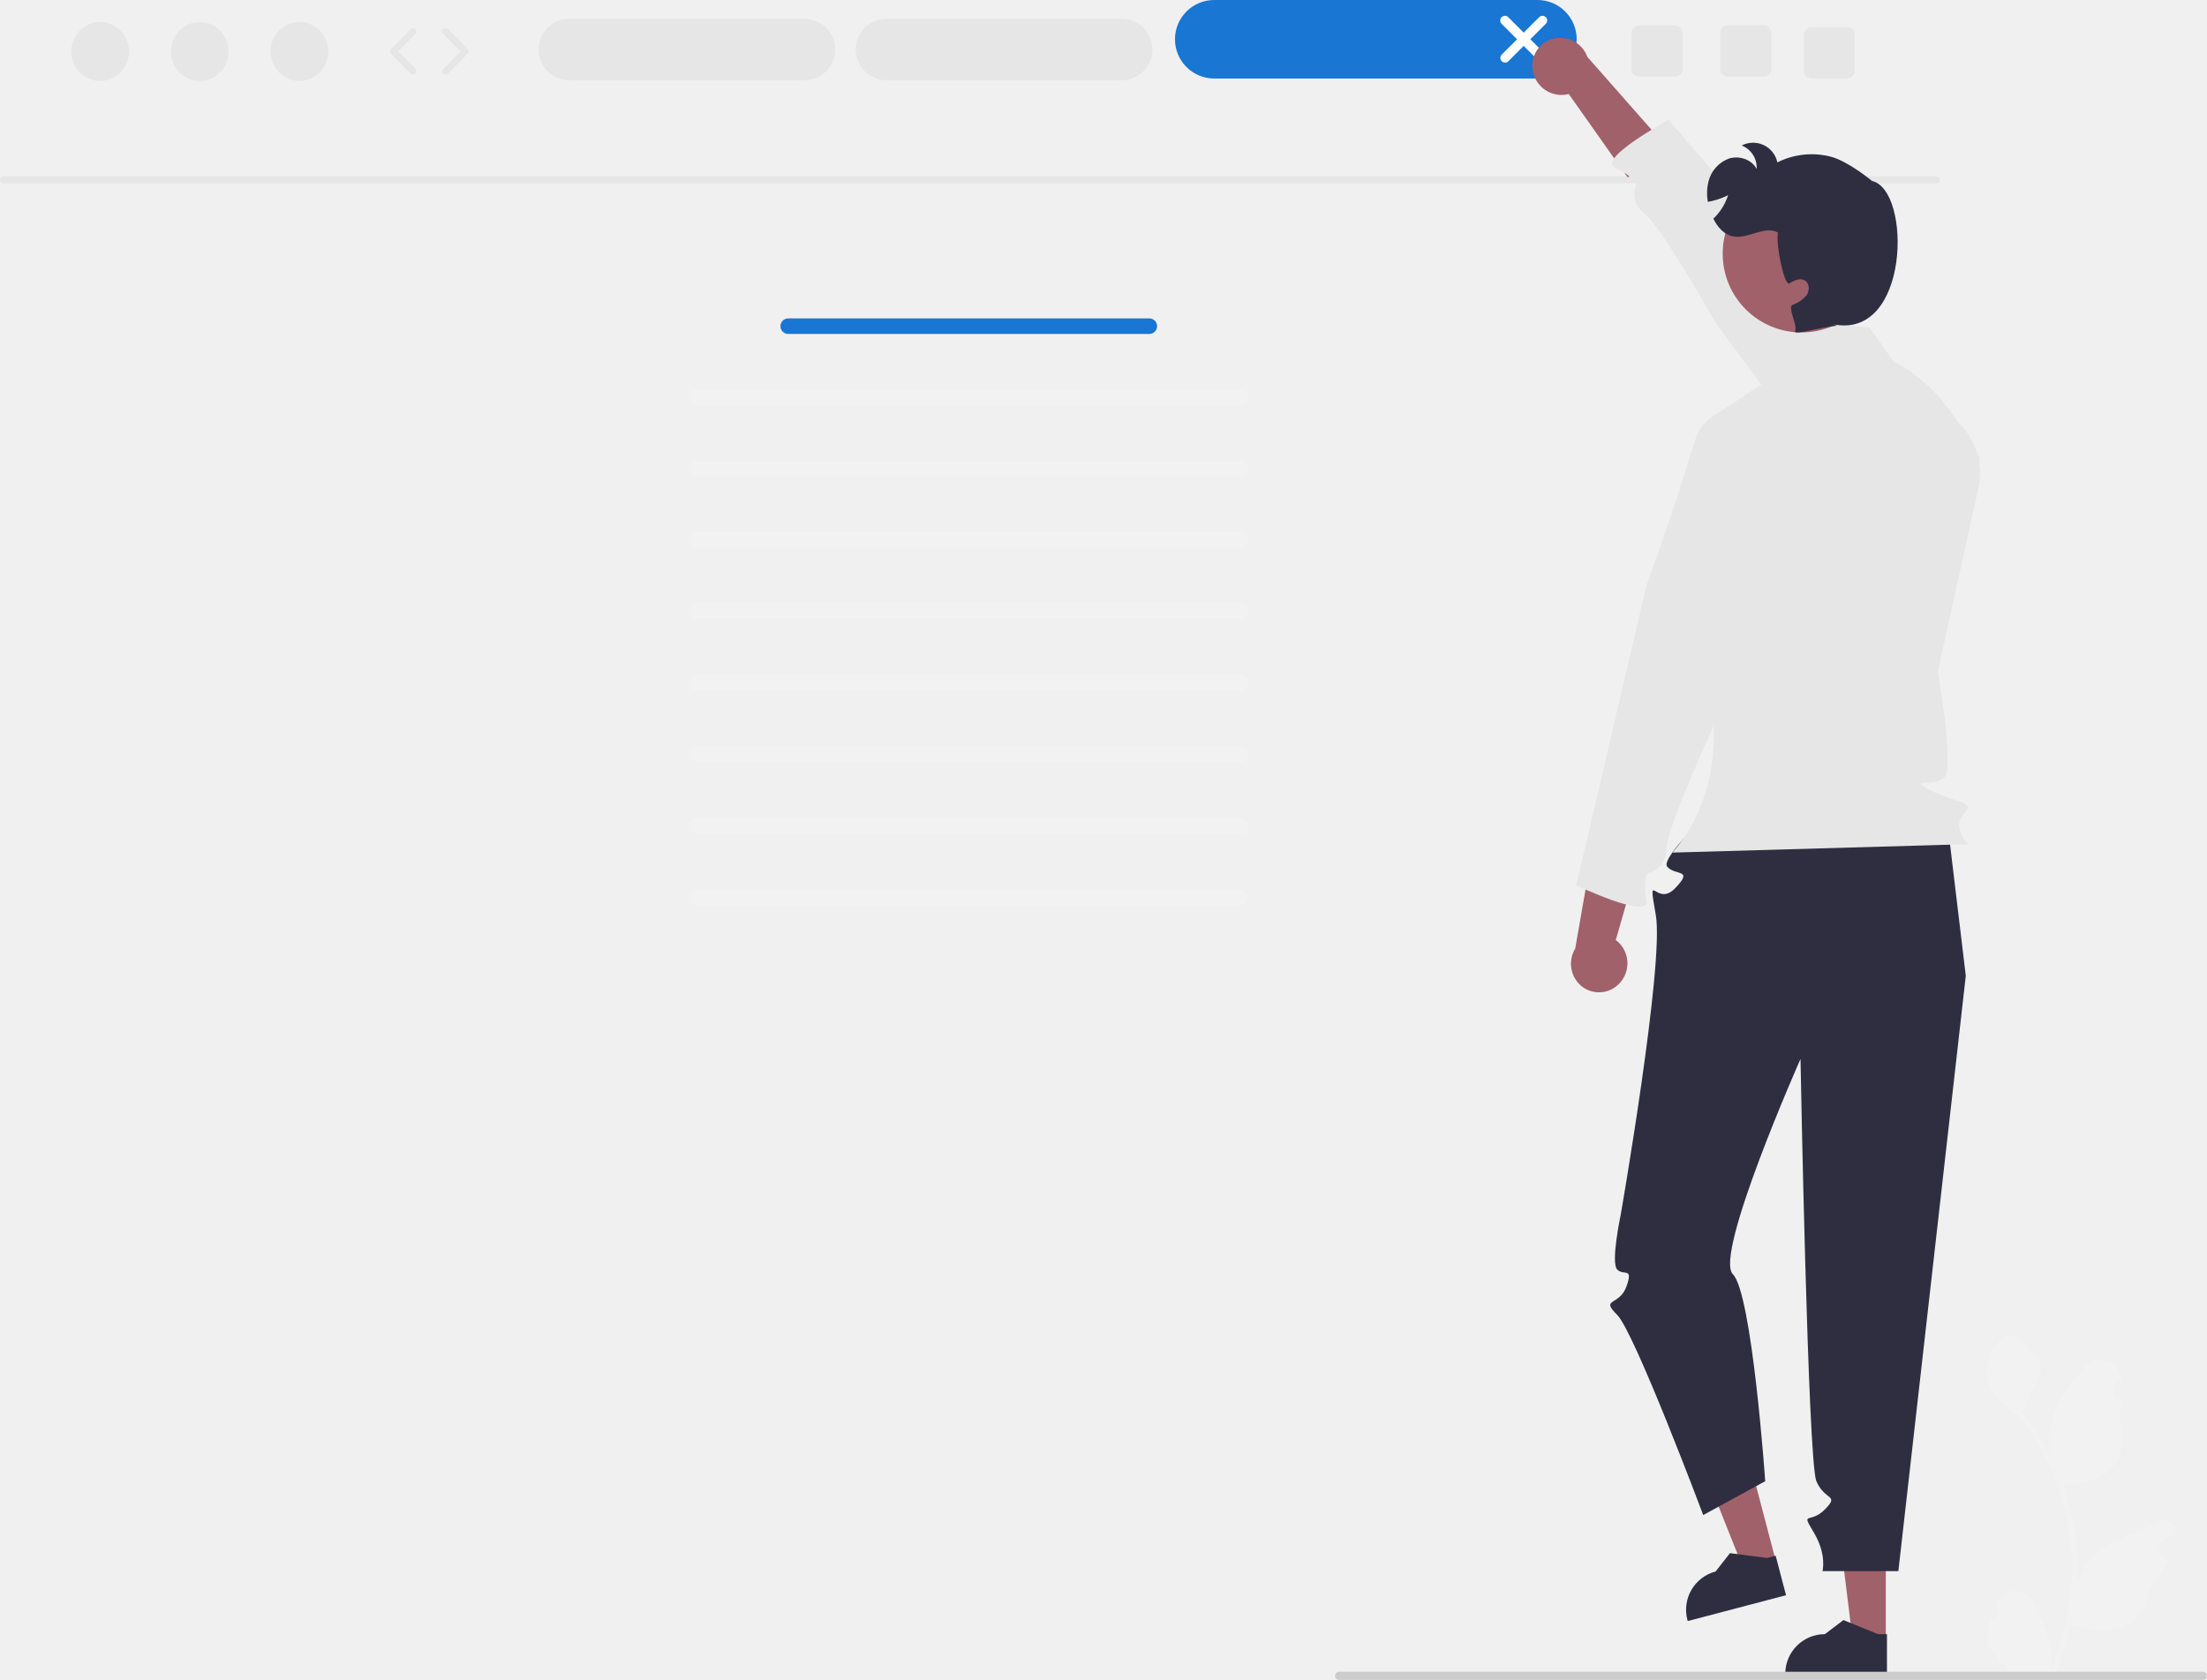
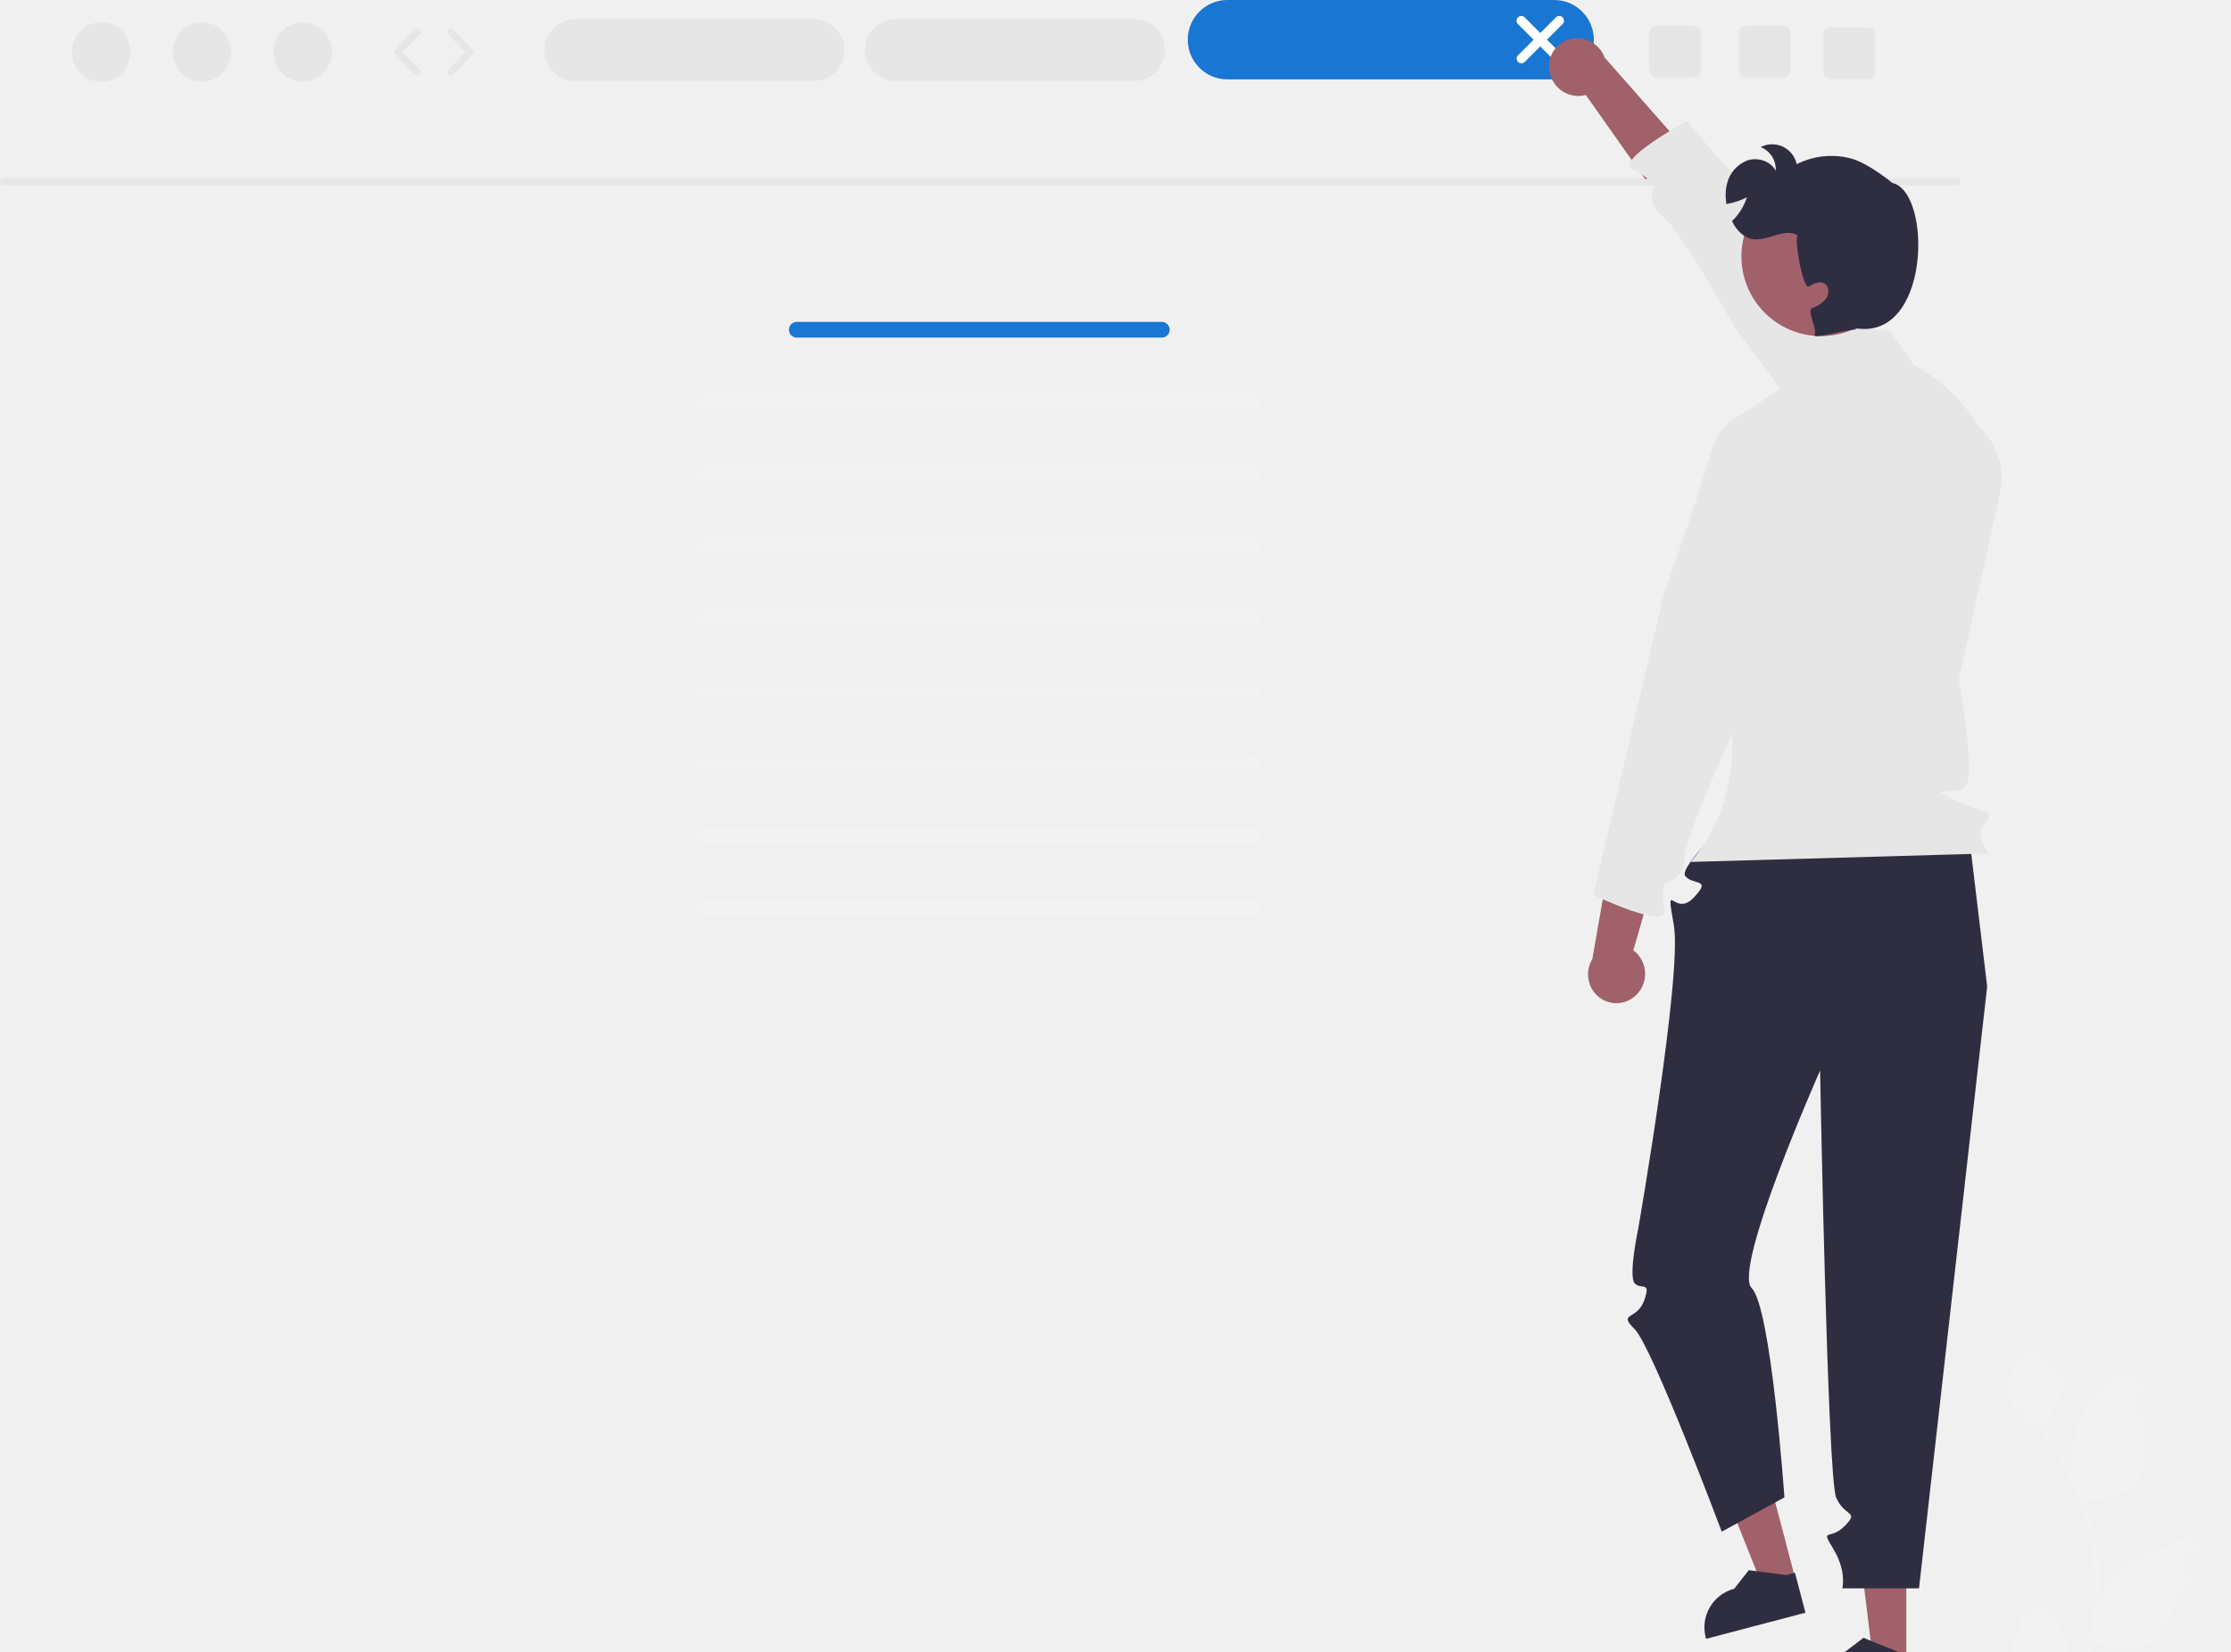
- <svg xmlns="http://www.w3.org/2000/svg" data-name="Layer 1" width="647.13" height="492.562" viewBox="0 0 647.13 492.562">
+ <svg xmlns="http://www.w3.org/2000/svg" data-name="Layer 1" width="647.13" height="479.016" viewBox="0 0 647.13 479.016">
  <path d="M860.216,678.594a2.269,2.269,0,0,0,1.645-3.933l-.155-.618q.031-.074.062-.148a6.094,6.094,0,0,1,11.241.042c1.839,4.428,4.179,8.864,4.756,13.546a18.029,18.029,0,0,1-.316,6.2,72.281,72.281,0,0,0,6.575-30.021,69.766,69.766,0,0,0-.433-7.783q-.358-3.178-.995-6.31a73.119,73.119,0,0,0-14.5-30.99,19.459,19.459,0,0,1-8.093-8.397,14.843,14.843,0,0,1-1.35-4.056c.394.052,1.486-5.949,1.188-6.317.549-.833,1.532-1.247,2.131-2.06,2.982-4.043,7.091-3.337,9.236,2.157,4.582,2.313,4.627,6.148,1.815,9.837-1.789,2.347-2.035,5.522-3.604,8.035.162.207.329.407.491.614a73.591,73.591,0,0,1,7.681,12.169,30.592,30.592,0,0,1,1.826-14.21c1.748-4.217,5.025-7.769,7.91-11.415a6.279,6.279,0,0,1,11.184,3.083q.009.081.017.161-.643.363-1.259.77a3.078,3.078,0,0,0,1.241,5.602l.063.01a30.628,30.628,0,0,1-.807,4.579c3.702,14.316-4.29,19.53-15.701,19.764-.252.129-.497.258-.749.381a75.115,75.115,0,0,1,4.043,19.028,71.244,71.244,0,0,1-.052,11.503l.019-.136a18.826,18.826,0,0,1,6.427-10.87c4.946-4.063,11.933-5.559,17.268-8.824a3.533,3.533,0,0,1,5.411,3.437l-.022.143a20.676,20.676,0,0,0-2.319,1.117q-.643.363-1.259.77a3.078,3.078,0,0,0,1.241,5.602l.063.01c.045.006.084.013.129.019a30.655,30.655,0,0,1-5.639,8.829c-2.315,12.497-12.256,13.683-22.89,10.044h-.006a75.092,75.092,0,0,1-5.044,14.726H860.668c-.065-.2-.123-.407-.181-.607a20.474,20.474,0,0,0,4.986-.297c-1.337-1.641-2.674-3.294-4.011-4.935a1.117,1.117,0,0,1-.084-.097c-.678-.84-1.363-1.673-2.041-2.512l-0-.001a29.99,29.99,0,0,1,.879-7.64Z" transform="translate(-276.4348 -203.7189)" fill="#f2f2f2" />
  <path d="M844.165,257.472H277.435a1,1,0,0,1,0-2H844.165a1,1,0,0,1,0,2Z" transform="translate(-276.4348 -203.7189)" fill="#e6e6e6" />
  <ellipse cx="29.355" cy="15.088" rx="8.457" ry="8.645" fill="#e6e6e6" />
  <ellipse cx="58.569" cy="15.088" rx="8.457" ry="8.645" fill="#e6e6e6" />
  <ellipse cx="87.782" cy="15.088" rx="8.457" ry="8.645" fill="#e6e6e6" />
  <path d="M397.529,225.64a.997.997,0,0,1-.715-.301l-5.706-5.833a1.0 1,0,0,1,0-1.398l5.706-5.833a1,1,0,0,1,1.43,1.398l-5.022,5.133,5.022,5.134a1,1,0,0,1-.715,1.699Z" transform="translate(-276.4348 -203.7189)" fill="#e6e6e6" />
  <path d="M407.117,225.64a1,1,0,0,1-.715-1.699l5.021-5.134-5.021-5.133a1,1,0,1,1,1.43-1.398l5.706,5.833a1.0 1,0,0,1,0,1.398l-5.706,5.833A.997.997,0,0,1,407.117,225.64Z" transform="translate(-276.4348 -203.7189)" fill="#e6e6e6" />
  <path d="M793.627,211.163h-10.61a2.189,2.189,0,0,0-2.19,2.19v10.62a2.189,2.189,0,0,0,2.19,2.19h10.61a2.198,2.198,0,0,0,2.2-2.19v-10.62A2.198,2.198,0,0,0,793.627,211.163Z" transform="translate(-276.4348 -203.7189)" fill="#e6e6e6" />
  <path d="M767.627,211.163h-10.61a2.189,2.189,0,0,0-2.19,2.19v10.62a2.189,2.189,0,0,0,2.19,2.19h10.61a2.198,2.198,0,0,0,2.2-2.19v-10.62A2.198,2.198,0,0,0,767.627,211.163Z" transform="translate(-276.4348 -203.7189)" fill="#e6e6e6" />
  <path d="M818.127,211.663h-10.61a2.189,2.189,0,0,0-2.19,2.19v10.62a2.189,2.189,0,0,0,2.19,2.19h10.61a2.198,2.198,0,0,0,2.2-2.19v-10.62A2.198,2.198,0,0,0,818.127,211.663Z" transform="translate(-276.4348 -203.7189)" fill="#e6e6e6" />
  <path d="M512.351,227.242h-69a9,9,0,0,1,0-18h69a9,9,0,0,1,0,18Z" transform="translate(-276.4348 -203.7189)" fill="#e6e6e6" />
  <path d="M605.351,227.242h-69a9,9,0,0,1,0-18h69a9,9,0,0,1,0,18Z" transform="translate(-276.4348 -203.7189)" fill="#e6e6e6" />
  <path d="M727.34,226.742H632.363a11.512,11.512,0,0,1,0-23.023h94.977a11.512,11.512,0,0,1,0,23.023Z" transform="translate(-276.4348 -203.7189)" fill="#1976d2" />
  <path d="M728.684,222.081a1.372,1.372,0,0,1-.973-.403l-10.979-10.979a1.376,1.376,0,0,1,1.946-1.946L729.657,219.731a1.376,1.376,0,0,1-.973,2.35Z" transform="translate(-276.4348 -203.7189)" fill="#fff" />
  <path d="M717.736,222.081a1.372,1.372,0,0,0,.973-.403l10.98-10.979a1.376,1.376,0,0,0-1.946-1.946L716.763,219.731a1.376,1.376,0,0,0,.973,2.35Z" transform="translate(-276.4348 -203.7189)" fill="#fff" />
  <path d="M613.433,301.642H507.556a2.283,2.283,0,1,1,0-4.566H613.433a2.283,2.283,0,0,1,0,4.566Z" transform="translate(-276.4348 -203.7189)" fill="#1976d2" />
  <path d="M640.231,322.516H480.758a2.283,2.283,0,1,1,0-4.566H640.231a2.283,2.283,0,0,1,0,4.566Z" transform="translate(-276.4348 -203.7189)" fill="#f2f2f2" />
  <path d="M640.234,338.82h-159.48a2.285,2.285,0,0,0,0,4.57h159.48a2.285,2.285,0,0,0,0-4.57Z" transform="translate(-276.4348 -203.7189)" fill="#f2f2f2" />
  <path d="M640.231,364.264H480.758a2.283,2.283,0,1,1,0-4.566H640.231a2.283,2.283,0,0,1,0,4.566Z" transform="translate(-276.4348 -203.7189)" fill="#f2f2f2" />
  <path d="M640.231,385.138H480.758a2.283,2.283,0,1,1,0-4.566H640.231a2.283,2.283,0,0,1,0,4.566Z" transform="translate(-276.4348 -203.7189)" fill="#f2f2f2" />
  <path d="M640.231,406.138H480.758a2.283,2.283,0,1,1,0-4.566H640.231a2.283,2.283,0,0,1,0,4.566Z" transform="translate(-276.4348 -203.7189)" fill="#f2f2f2" />
  <path d="M640.231,427.138H480.758a2.283,2.283,0,1,1,0-4.566H640.231a2.283,2.283,0,0,1,0,4.566Z" transform="translate(-276.4348 -203.7189)" fill="#f2f2f2" />
  <path d="M640.231,448.138H480.758a2.283,2.283,0,1,1,0-4.566H640.231a2.283,2.283,0,0,1,0,4.566Z" transform="translate(-276.4348 -203.7189)" fill="#f2f2f2" />
  <path d="M640.231,469.138H480.758a2.283,2.283,0,1,1,0-4.566H640.231a2.283,2.283,0,0,1,0,4.566Z" transform="translate(-276.4348 -203.7189)" fill="#f2f2f2" />
  <path d="M725.807,224.006a8.559,8.559,0,0,0,9.274,7.518,8.211,8.211,0,0,0,1.333-.255l17.22,24.395,15.453-4.382-27.202-30.868a8.535,8.535,0,0,0-8.8-5.581,8.168,8.168,0,0,0-7.303,8.95Q725.793,223.894,725.807,224.006Z" transform="translate(-276.4348 -203.7189)" fill="#a0616a" />
  <polygon points="552.947 481.023 543.252 481.022 538.64 443.628 552.949 443.629 552.947 481.023" fill="#a0616a" />
  <path d="M829.723,694.855l-29.812-.001v-.377a11.604,11.604,0,0,1,11.604-11.604h.001l5.446-4.131,10.16,4.132,2.602 0Z" transform="translate(-276.4348 -203.7189)" fill="#2f2e41" />
  <polygon points="520.794 458.044 511.418 460.509 497.449 425.517 511.287 421.879 520.794 458.044" fill="#a0616a" />
  <path d="M800.131,671.457l-28.833,7.58-.096-.365a11.604,11.604,0,0,1,8.272-14.173l.001-0,4.216-5.38,10.877,1.412,2.517-.662Z" transform="translate(-276.4348 -203.7189)" fill="#2f2e41" />
  <path d="M782.351,437.242s-19.39,17.825-17.072,20.593,7.965.495,2.317,6.338-8.158-6.401-5.648,7.879-10.304,87.918-10.304,87.918-2.959,13.952-1.034,15.968,4.813-.892,2.741,4.955-7.804,3.337-2.741,8.357S775.851,647.951,775.851,647.951l18.177-9.927s-3.84-55.049-9.488-60.697,19.834-63.107,19.834-63.107,2.155,117.982,4.653,123.804,6.89,3.815,2.498,8.27-7.174.217-3.273,6.729,2.567,11.374,2.567,11.374h22.247l19.774-174.556-5.816-48.512Z" transform="translate(-276.4348 -203.7189)" fill="#2f2e41" />
  <path d="M766.83,453.706c18.48-21.631,12.238-49.145,4.904-76.918l1.396-41.03a12.551,12.551,0,0,1,5.679-10.081l18.866-12.325,4.301-16.284,22.727,2.727,11.78,16.835,12.424,9.485a20.582,20.582,0,0,1,7.607,20.804l-11.889,53.768s4.973,27.874,1.938,30.952-10.853.002-4.653,3.457c7.44,4.147,14.206,3.382,10.44,7.147s1,9,1,9Z" transform="translate(-276.4348 -203.7189)" fill="#e6e6e6" />
  <path d="M842.096,345.962s18.841-2.572,14.048-9.439-11.641-23.744-31.814-29.624l-58.637-68.043s-21.075,11.464-15.752,13.973,6.331,4.973,6.331,4.973-2.525,4.782,2.537,8.747,20.617,31.793,20.617,31.793l33.468,45.128Z" transform="translate(-276.4348 -203.7189)" fill="#e6e6e6" />
  <circle cx="528.219" cy="74.38" r="23.098" fill="#a0616a" />
  <path d="M813.621,298.72l1.513.483c-4.733.397-13.168,3.037-12.341,1.578s-2.297-6.965-.773-7.662a9.691,9.691,0,0,0,4.099-2.78c.966-1.352.944-3.584-.504-4.411-1.406-.816-3.144.064-4.539.891-1.406.816-4.003-11.182-3.338-14.928-3.917-2.146-8.66,1.964-13.06,1.159-2.694-.494-4.636-2.704-5.859-5.216a16.362,16.362,0,0,0,4.325-6.89,21.367,21.367,0,0,1-5.924,1.964,13.92,13.92,0,0,1,.15-5.881,9.597,9.597,0,0,1,5.978-6.804c3.005-.966,6.707.225,8.156,3.026a6.916,6.916,0,0,0-4.378-6.868,7.272,7.272,0,0,1,10.463,4.947,22.466,22.466,0,0,1,15.657-1.674c5.194,1.363,12.084,7.126,12.084,7.126C837.048,259.368,836.49,303.925,813.621,298.72Z" transform="translate(-276.4348 -203.7189)" fill="#2f2e41" />
  <path d="M751.167,492.176a8.559,8.559,0,0,0,.068-11.938,8.211,8.211,0,0,0-1.033-.881l8.271-28.692-13.082-9.319-7.08,40.529a8.535,8.535,0,0,0,1.147,10.357,8.168,8.168,0,0,0,11.551.103Q751.089,492.257,751.167,492.176Z" transform="translate(-276.4348 -203.7189)" fill="#a0616a" />
  <path d="M800.445,330.431s-23.734-7.053-26.462.865-3.632,12.946-14.893,44.548l-20.465,87.46s21.676,10.283,20.57,4.503.291-8.046.291-8.046,5.351-.775,5.576-7.201S778.617,417.175,778.617,417.175L795.382,363.551Z" transform="translate(-276.4348 -203.7189)" fill="#e6e6e6" />
  <path d="M667.895,695.091a1.186,1.186,0,0,0,1.19,1.19h253.29a1.19,1.19,0,0,0,0-2.38h-253.29A1.187,1.187,0,0,0,667.895,695.091Z" transform="translate(-276.4348 -203.7189)" fill="#ccc" />
</svg>
